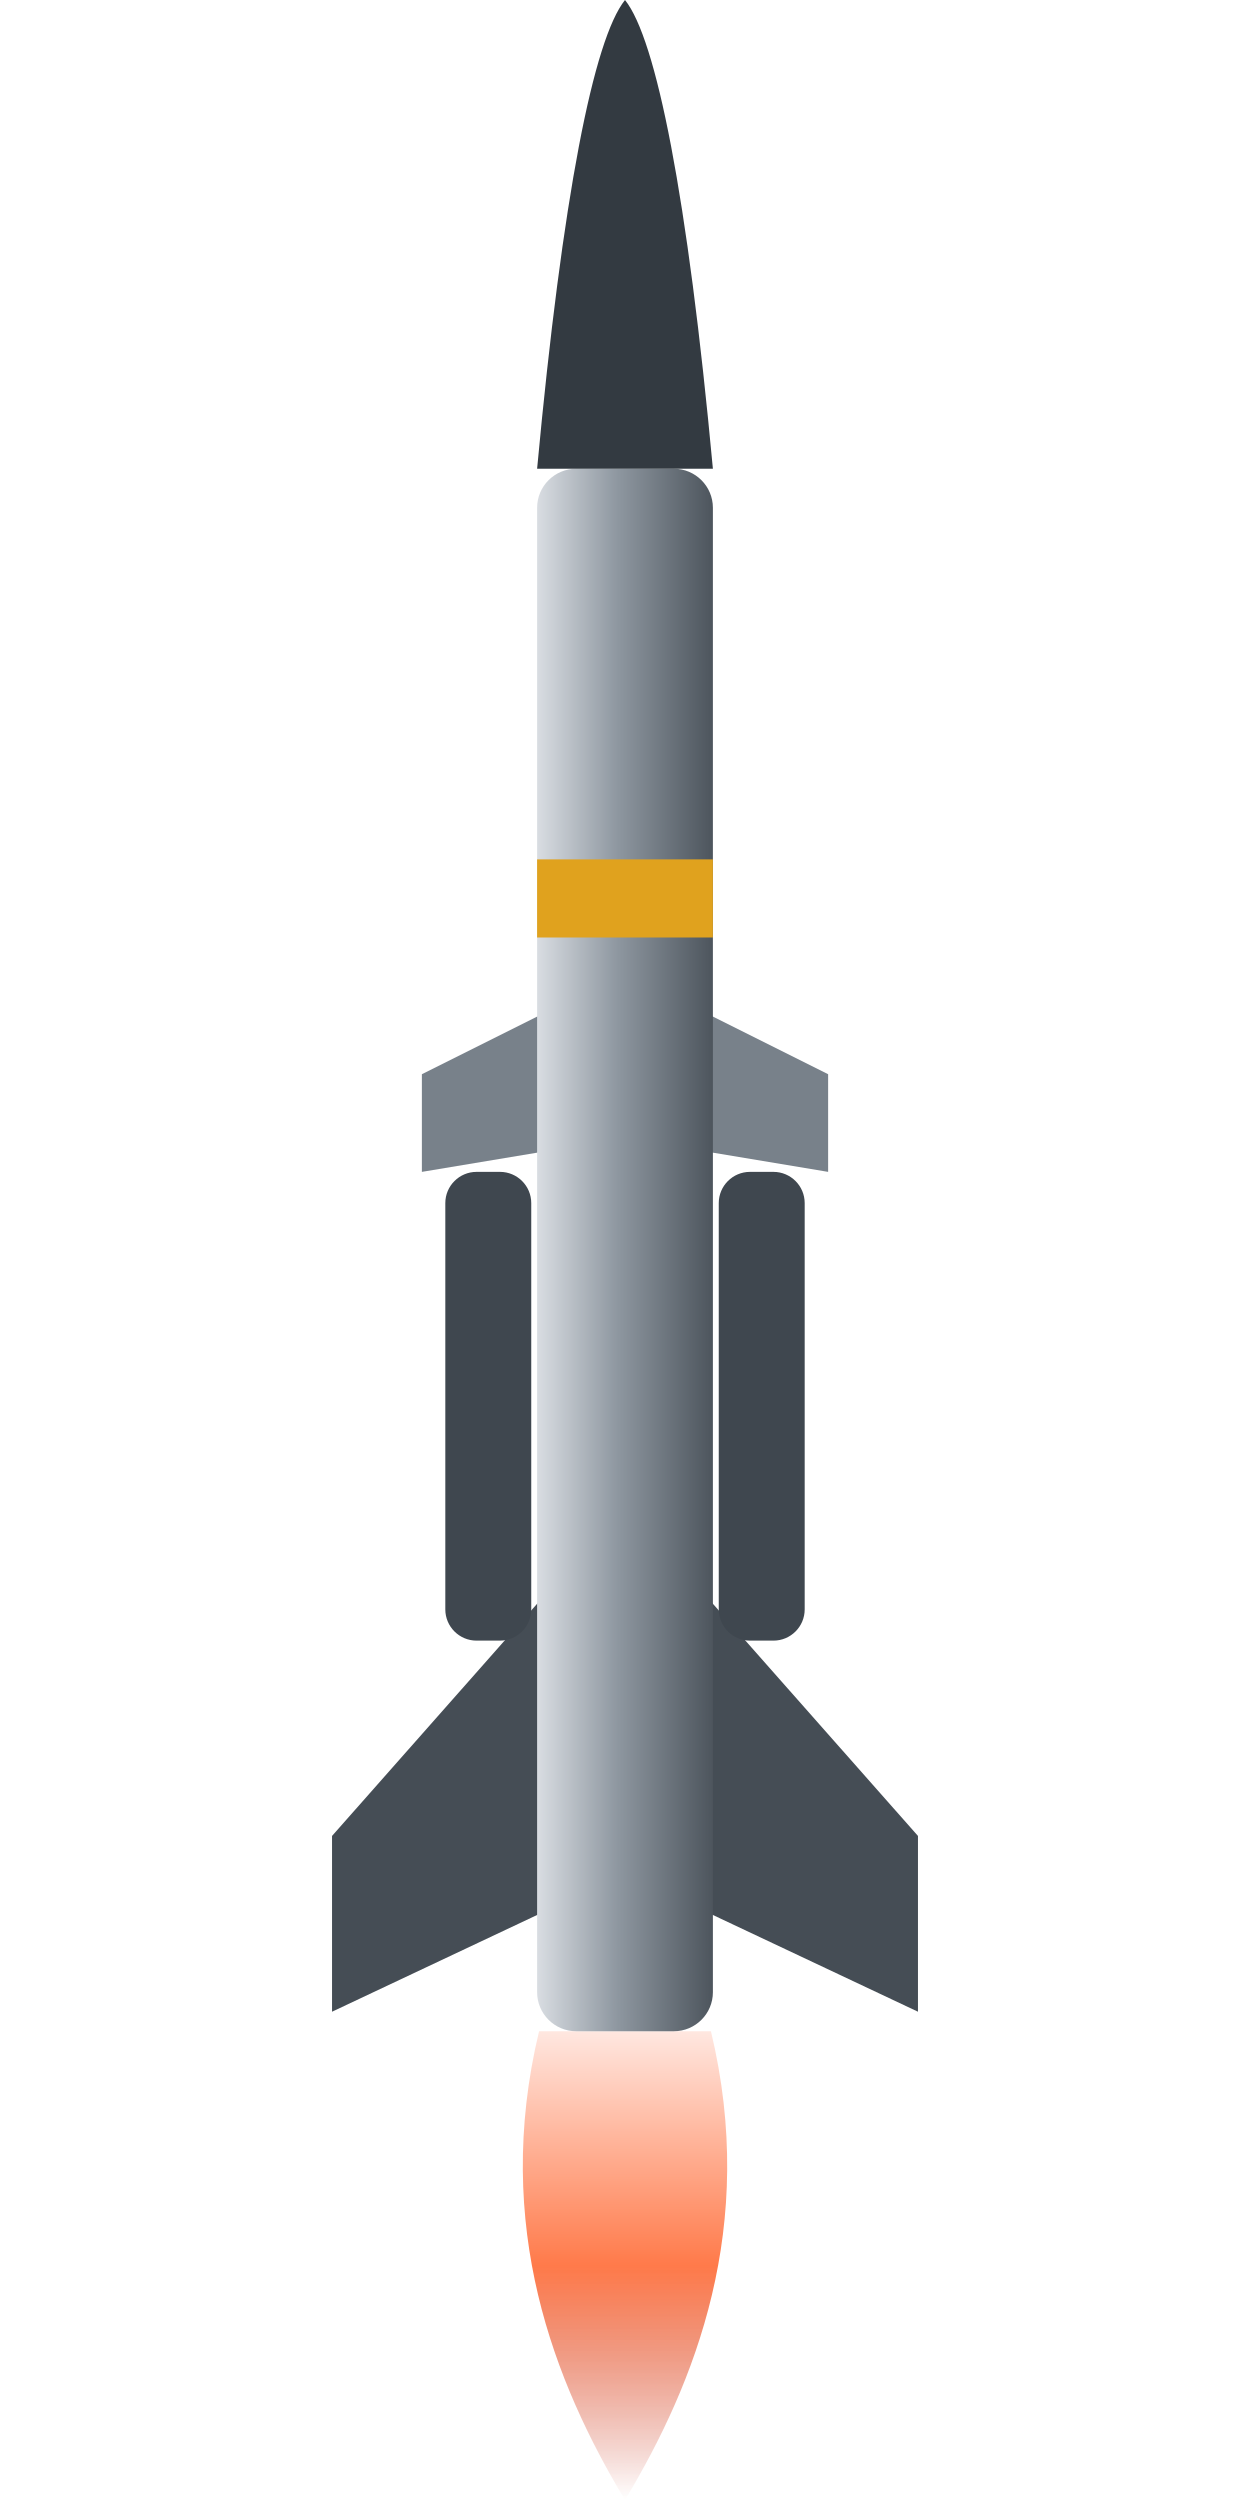
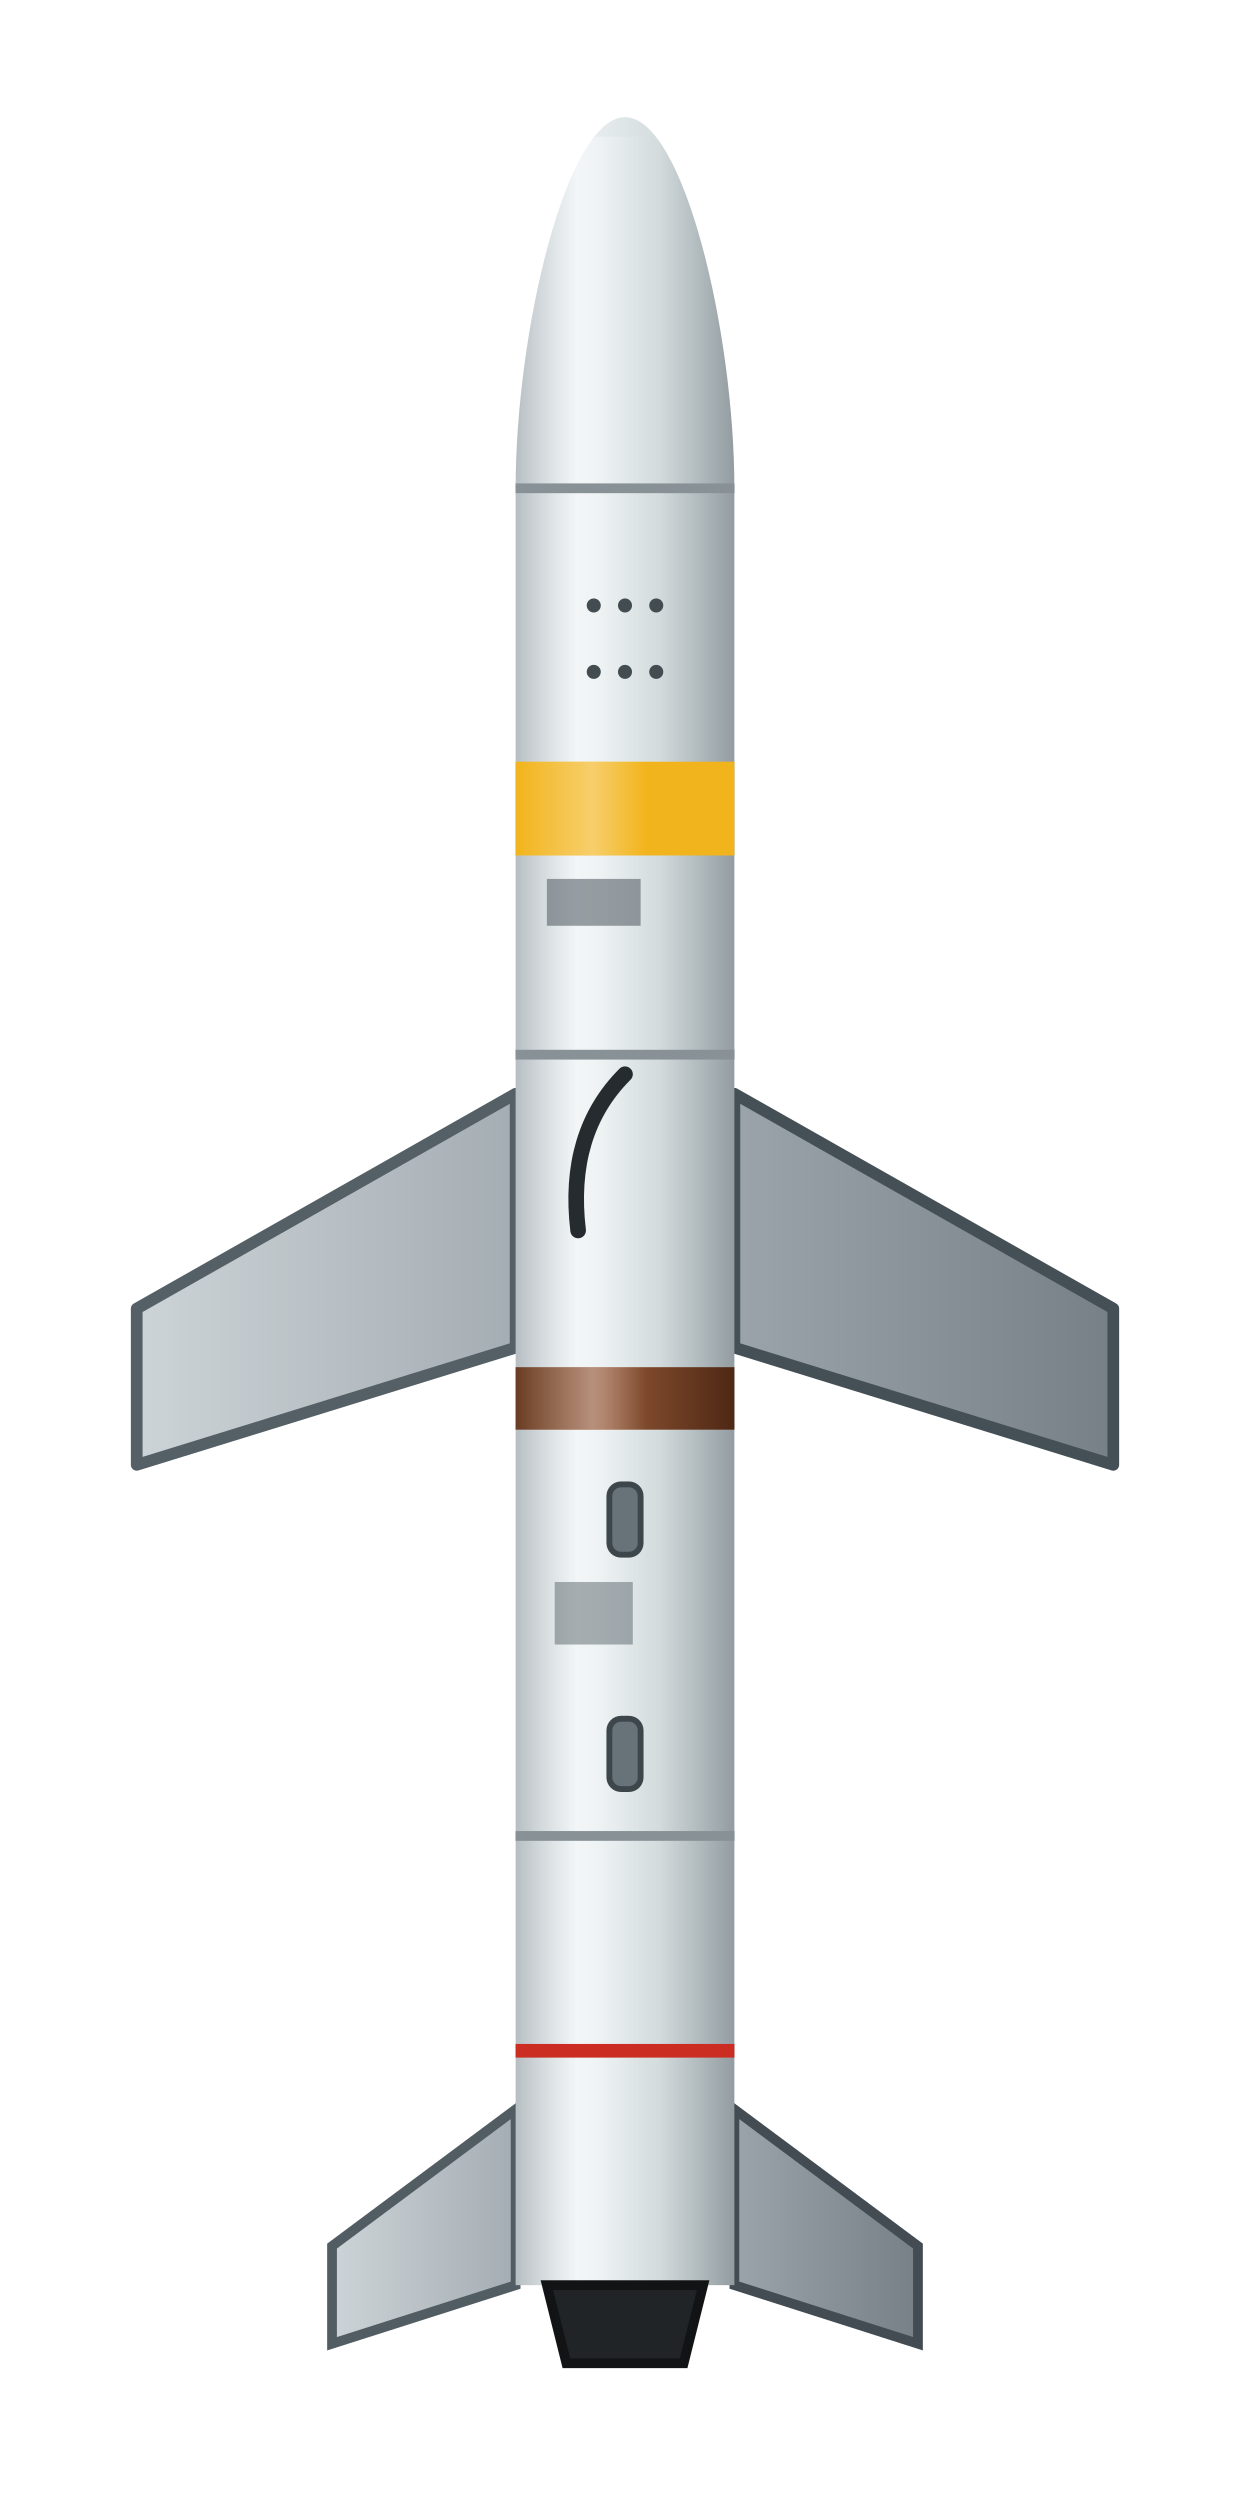
- <svg xmlns="http://www.w3.org/2000/svg" viewBox="0 0 32 64">
+ <svg xmlns="http://www.w3.org/2000/svg" viewBox="0 0 32 64" width="100%" height="100%">
  <defs>
-     <linearGradient id="ir-body" x1="0" y1="0" x2="1" y2="0">
-       <stop offset="0" stop-color="#d9dde2" />
-       <stop offset="0.45" stop-color="#8f98a1" />
-       <stop offset="1" stop-color="#4d555d" />
+     <linearGradient id="harm-body" x1="0" y1="0" x2="1" y2="0">
+       <stop offset="0%" stop-color="#b6bec2" />
+       <stop offset="28%" stop-color="#edf2f4" />
+       <stop offset="65%" stop-color="#d4dcde" />
+       <stop offset="100%" stop-color="#939da1" />
    </linearGradient>
-     <linearGradient id="ir-flame" x1="0" y1="0" x2="0" y2="1">
-       <stop offset="0" stop-color="#ffe7e0" />
-       <stop offset="0.5" stop-color="#ff7a4a" />
-       <stop offset="1" stop-color="#c02f1a" stop-opacity="0" />
+     <linearGradient id="harm-shine" x1="0" y1="0" x2="1" y2="0">
+       <stop offset="0%" stop-color="#ffffff" stop-opacity="0" />
+       <stop offset="35%" stop-color="#ffffff" stop-opacity="0.35" />
+       <stop offset="60%" stop-color="#ffffff" stop-opacity="0" />
+     </linearGradient>
+     <linearGradient id="fin-left" x1="0" y1="0" x2="1" y2="0">
+       <stop offset="0%" stop-color="#cdd4d8" />
+       <stop offset="100%" stop-color="#a4adb2" />
+     </linearGradient>
+     <linearGradient id="fin-right" x1="0" y1="0" x2="1" y2="0">
+       <stop offset="0%" stop-color="#9aa4aa" />
+       <stop offset="100%" stop-color="#768086" />
+     </linearGradient>
+     <linearGradient id="harm-brown" x1="0" y1="0" x2="1" y2="0">
+       <stop offset="0%" stop-color="#693b22" />
+       <stop offset="40%" stop-color="#945837" />
+       <stop offset="100%" stop-color="#4e2814" />
    </linearGradient>
  </defs>
-   <path d="M13.8 52 L18.2 52 C19.4 57 17.8 61 16 64 C14.2 61 12.6 57 13.8 52 Z" fill="url(#ir-flame)" />
-   <path d="M13.8 41 L8.5 47 L8.5 51.5 L13.8 49 Z" fill="#454d55" />
-   <path d="M18.2 41 L23.5 47 L23.5 51.5 L18.2 49 Z" fill="#454d55" />
-   <rect x="11.4" y="30" width="2.2" height="12" rx="0.8" fill="#3f474f" />
-   <rect x="18.4" y="30" width="2.2" height="12" rx="0.8" fill="#3f474f" />
-   <path d="M13.8 26 L10.8 27.5 L10.8 30 L13.8 29.5 Z" fill="#78818a" />
-   <path d="M18.2 26 L21.2 27.5 L21.2 30 L18.2 29.5 Z" fill="#78818a" />
-   <rect x="13.75" y="12" width="4.5" height="40" rx="1" fill="url(#ir-body)" />
-   <rect x="13.75" y="22" width="4.5" height="2" fill="#e0a21e" />
-   <path d="M13.75 12 C14.4 5 15.2 1 16 0 C16.8 1 17.6 5 18.25 12 Z" fill="#333a41" />
+   <polygon points="13.2,54 8.5,57.5 8.5,60 13.2,58.5" fill="url(#fin-left)" stroke="#525d63" stroke-width="0.25" />
+   <polygon points="18.8,54 23.5,57.5 23.5,60 18.8,58.5" fill="url(#fin-right)" stroke="#424c52" stroke-width="0.25" />
+   <polygon points="13.2,28 3.5,33.5 3.5,37.5 13.2,34.5" fill="url(#fin-left)" stroke="#556066" stroke-width="0.3" stroke-linejoin="round" />
+   <polygon points="18.8,28 28.5,33.5 28.5,37.5 18.8,34.5" fill="url(#fin-right)" stroke="#455056" stroke-width="0.3" stroke-linejoin="round" />
+   <path d="M 13.2 12.5             C 13.2 8.5, 14.5 3, 16 3             C 17.5 3, 18.8 8.5, 18.8 12.5             Z" fill="url(#harm-body)" />
+   <rect x="13.2" y="12.5" width="5.6" height="46" fill="url(#harm-body)" />
+   <rect x="13.2" y="3.5" width="5.6" height="55" fill="url(#harm-shine)" />
+   <rect x="13.2" y="19.5" width="5.6" height="2.4" fill="#f2b41c" />
+   <rect x="13.2" y="19.5" width="5.6" height="2.4" fill="url(#harm-shine)" />
+   <rect x="13.2" y="35" width="5.6" height="1.6" fill="url(#harm-brown)" />
+   <rect x="13.2" y="35" width="5.6" height="1.6" fill="url(#harm-shine)" />
+   <line x1="13.2" y1="52.5" x2="18.8" y2="52.5" stroke="#cc2d23" stroke-width="0.35" />
+   <line x1="13.2" y1="12.5" x2="18.8" y2="12.5" stroke="#879196" stroke-width="0.25" />
+   <line x1="13.2" y1="27" x2="18.8" y2="27" stroke="#879196" stroke-width="0.25" />
+   <line x1="13.2" y1="47" x2="18.8" y2="47" stroke="#879196" stroke-width="0.25" />
+   <path d="M 16 27.5 Q 14.5 29 14.8 31.5" fill="none" stroke="#252b2e" stroke-width="0.4" stroke-linecap="round" />
+   <rect x="15.6" y="38" width="0.8" height="1.8" rx="0.3" fill="#677379" stroke="#3d464a" stroke-width="0.15" />
+   <rect x="15.6" y="44" width="0.8" height="1.8" rx="0.3" fill="#677379" stroke="#3d464a" stroke-width="0.15" />
+   <g fill="#434c50">
+     <circle cx="15.2" cy="15.5" r="0.18" />
+     <circle cx="16" cy="15.5" r="0.18" />
+     <circle cx="16.8" cy="15.5" r="0.18" />
+     <circle cx="15.2" cy="17.2" r="0.18" />
+     <circle cx="16" cy="17.2" r="0.18" />
+     <circle cx="16.8" cy="17.2" r="0.18" />
+   </g>
+   <rect x="14" y="22.5" width="2.4" height="1.2" fill="#586369" opacity="0.6" />
+   <rect x="14.2" y="40.5" width="2" height="1.6" fill="#586369" opacity="0.5" />
+   <path d="M 14 58.5 L 18 58.5 L 17.5 60.5 L 14.5 60.5 Z" fill="#202426" stroke="#111314" stroke-width="0.25" />
</svg>
